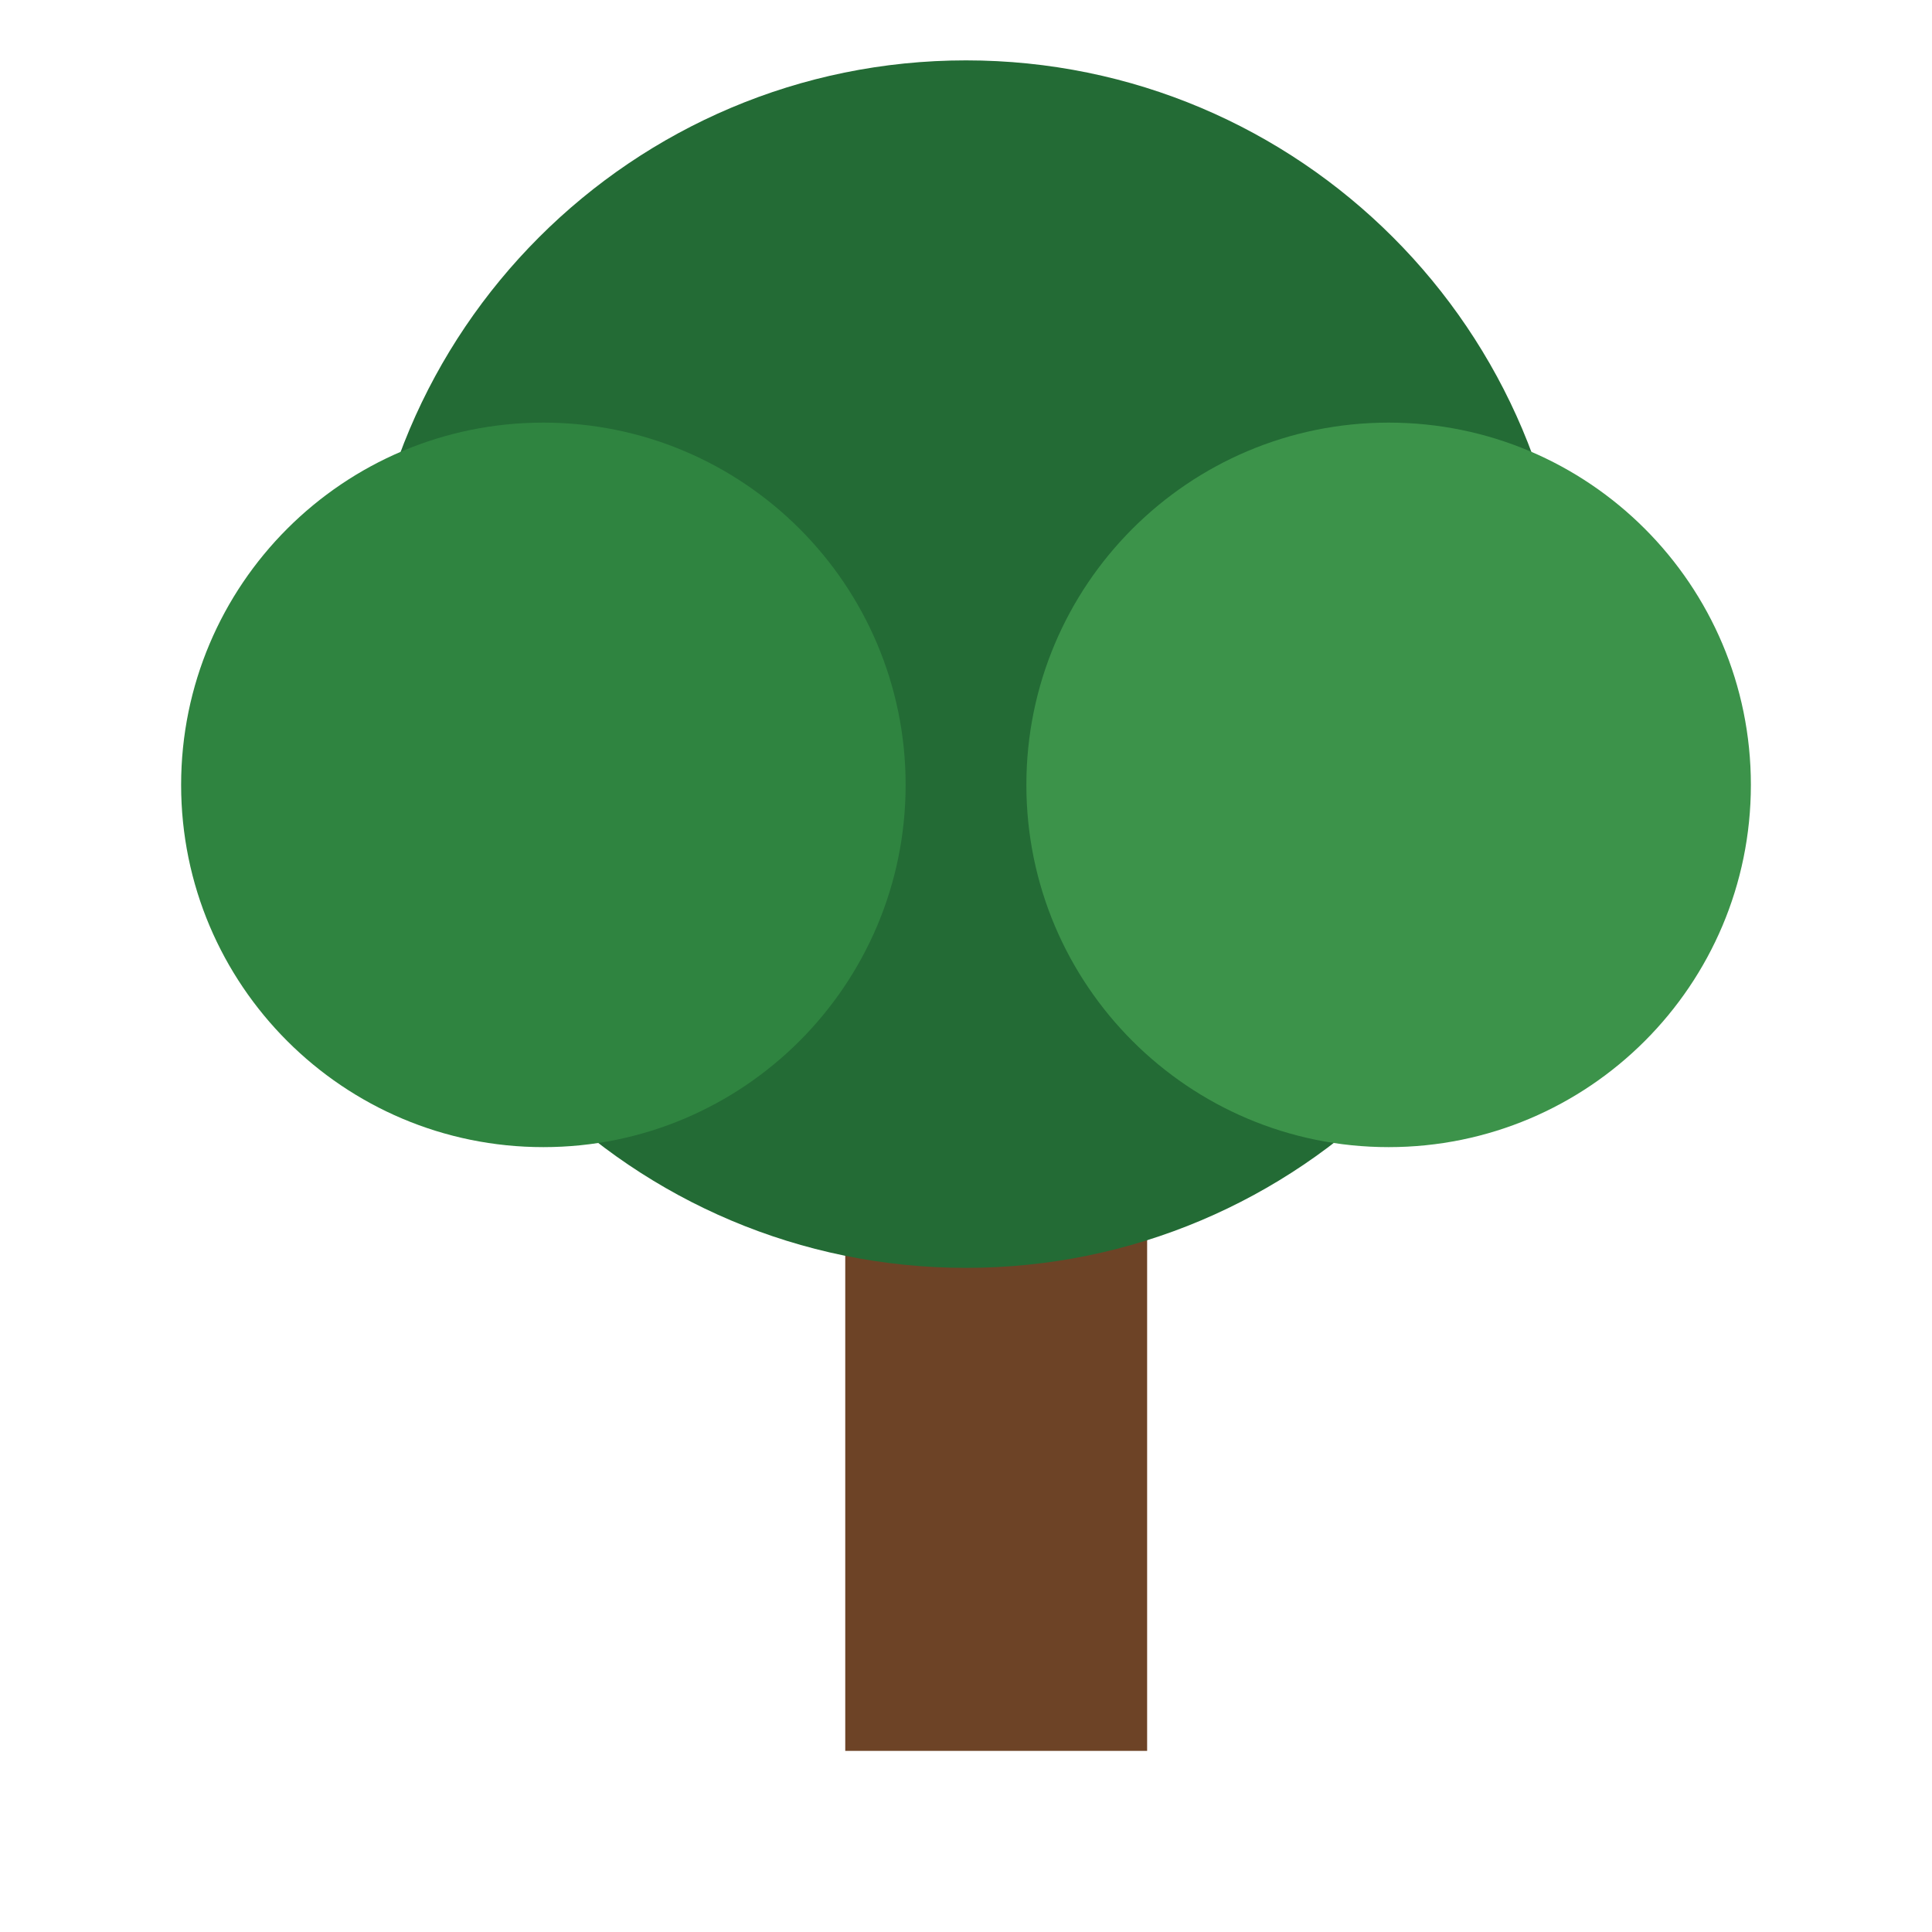
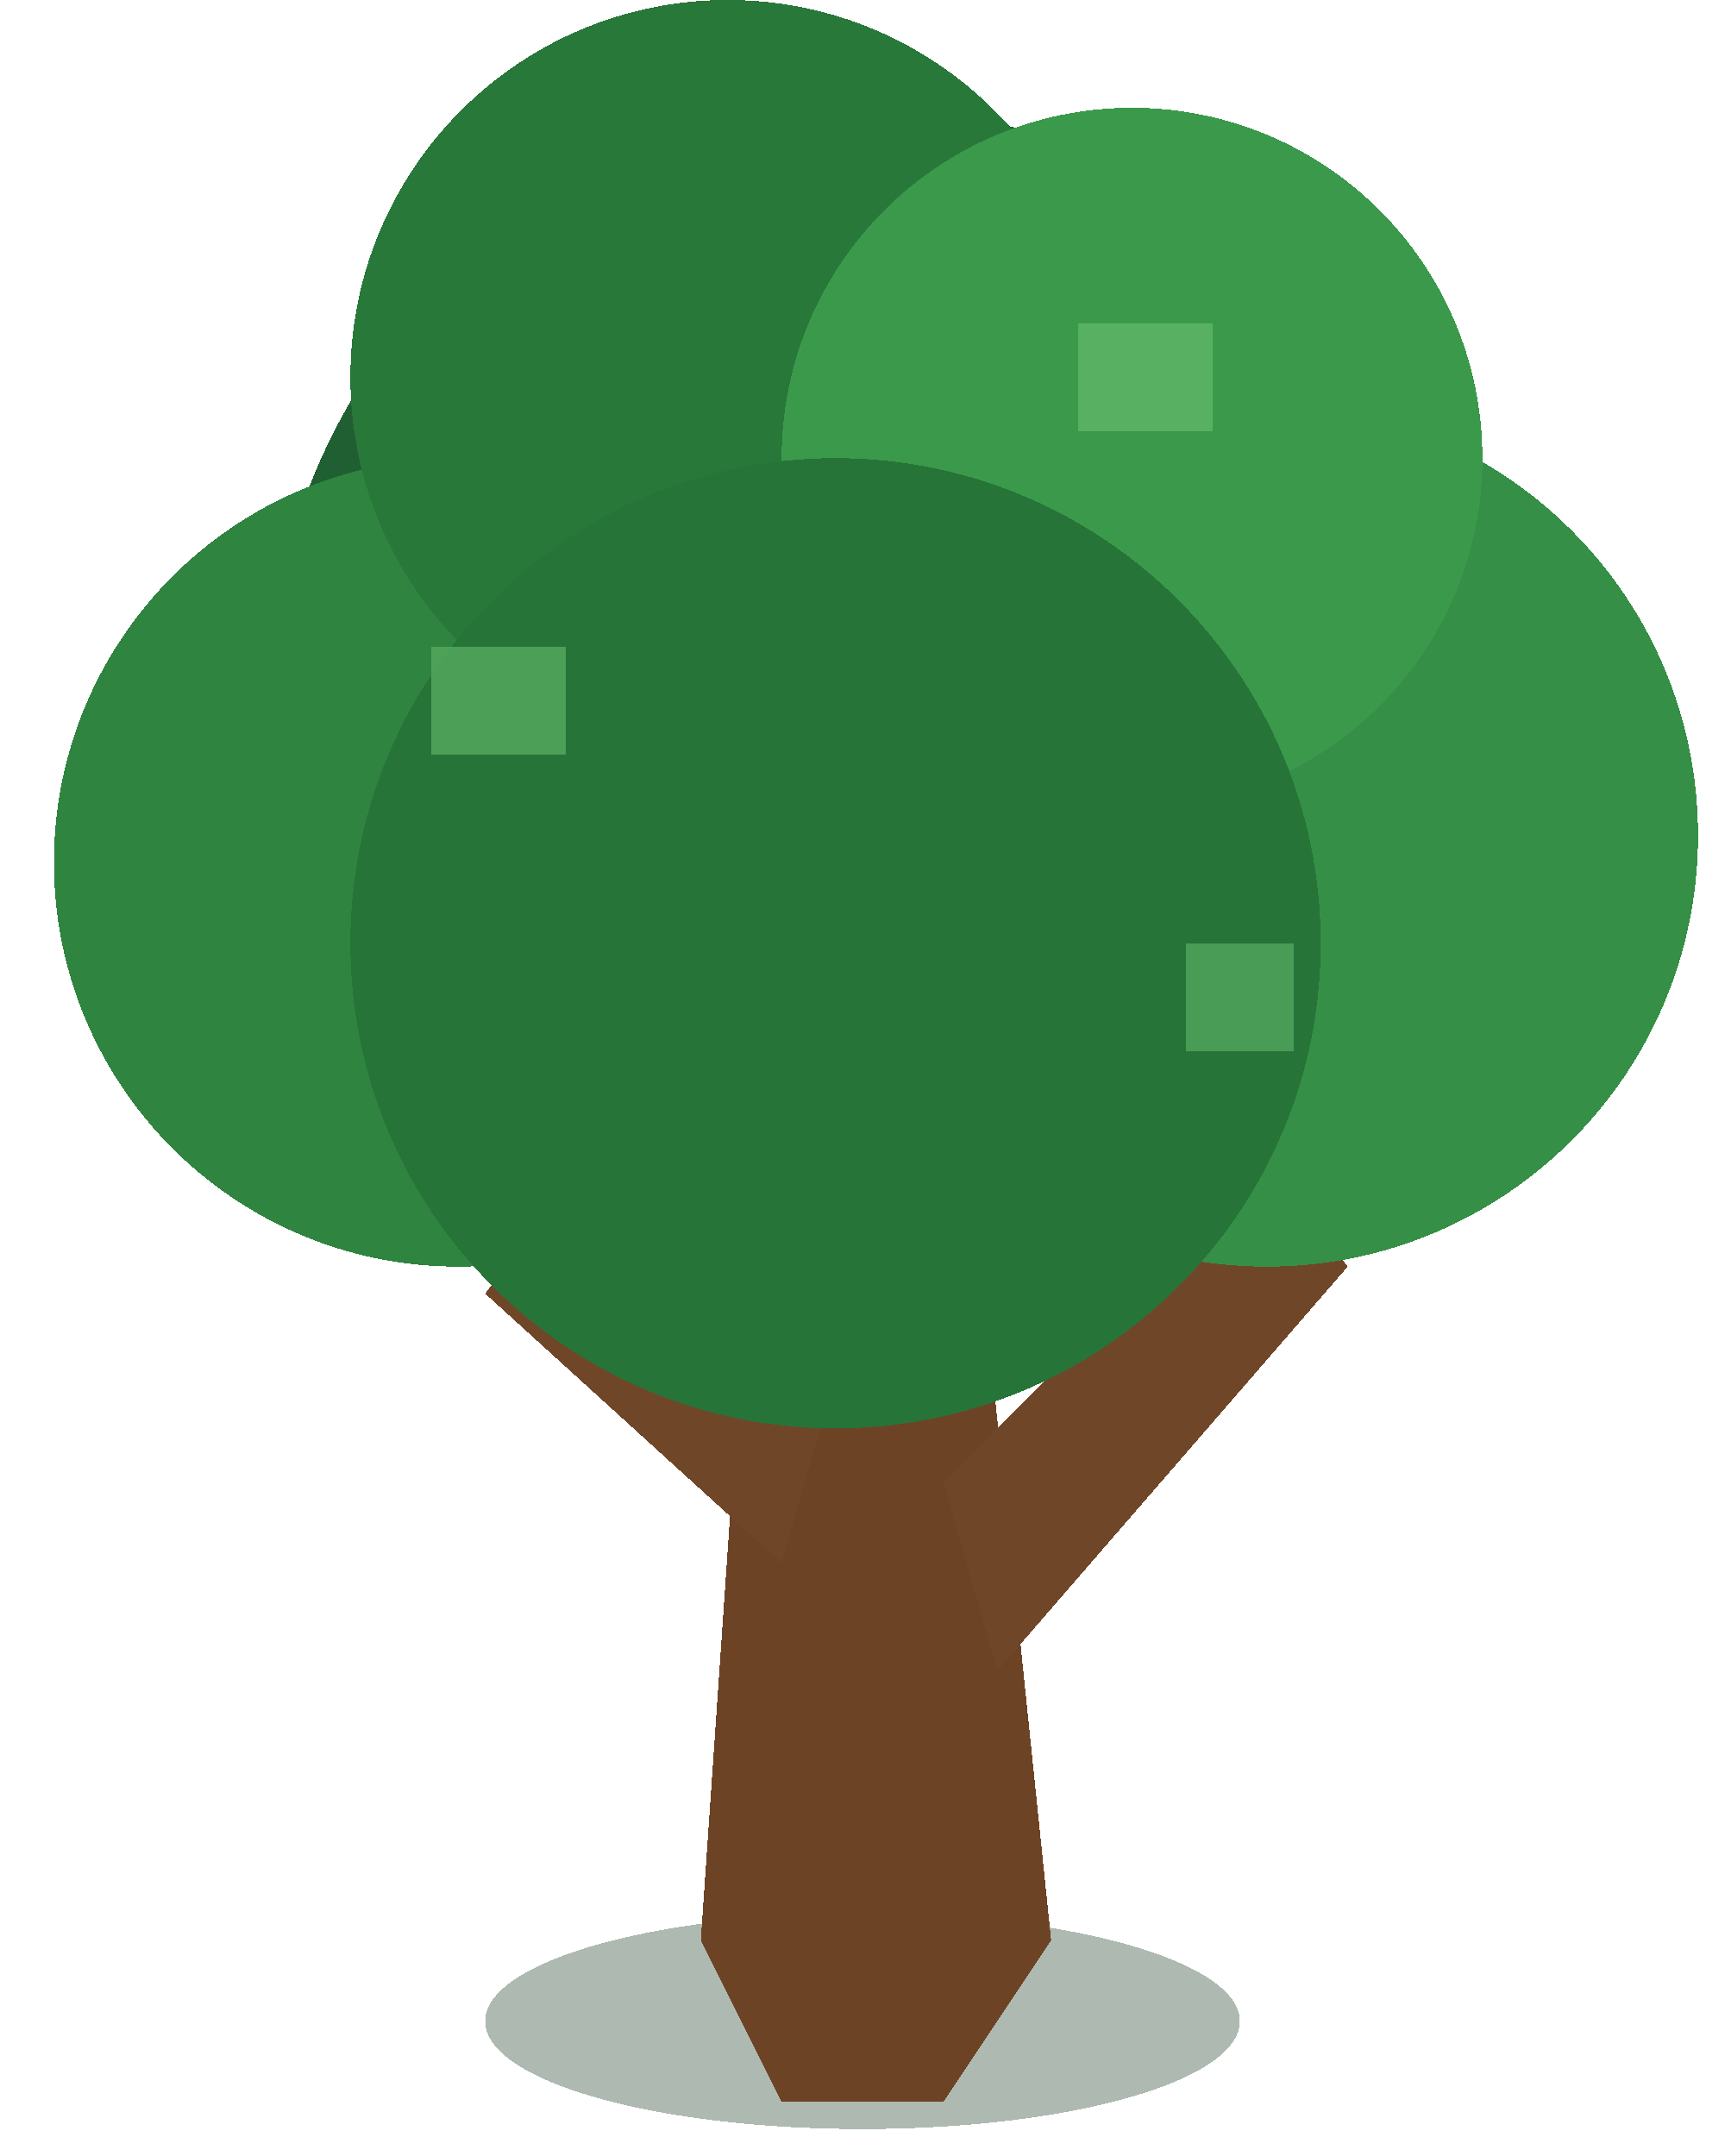
- <svg xmlns="http://www.w3.org/2000/svg" width="32" height="32">
-   <rect width="32" height="32" fill="none" />
-   <rect x="14" y="18" width="5" height="11" fill="#6d4326" />
-   <circle cx="16" cy="11" r="10" fill="#236b35" />
-   <circle cx="9" cy="13" r="6" fill="#2f8440" />
-   <circle cx="23" cy="13" r="6" fill="#3c934a" />
+ <svg xmlns="http://www.w3.org/2000/svg" width="64" height="80" viewBox="0 0 64 80" shape-rendering="crispEdges">
+   <rect width="64" height="80" fill="none" />
+   <ellipse cx="32" cy="75" rx="14" ry="4" fill="#173a20" opacity="0.35" />
+   <path d="M26 72L28 43H36L39 72L35 78H29Z" fill="#6d4326" />
+   <path d="M29 58L18 48L21 44L31 51Z" fill="#704629" />
+   <path d="M35 55L47 43L50 47L37 62Z" fill="#704629" />
+   <circle cx="32" cy="26" r="22" fill="#205f31" />
+   <circle cx="17" cy="32" r="15" fill="#2f8440" />
+   <circle cx="47" cy="31" r="16" fill="#358f46" />
+   <circle cx="27" cy="14" r="14" fill="#28783a" />
+   <circle cx="42" cy="17" r="13" fill="#3b994c" />
+   <circle cx="31" cy="35" r="18" fill="#267438" />
+   <rect x="16" y="24" width="5" height="4" fill="#55aa5e" opacity="0.8" />
+   <rect x="40" y="12" width="5" height="4" fill="#62b96a" opacity="0.75" />
+   <rect x="44" y="35" width="4" height="4" fill="#58ad61" opacity="0.7" />
</svg>
